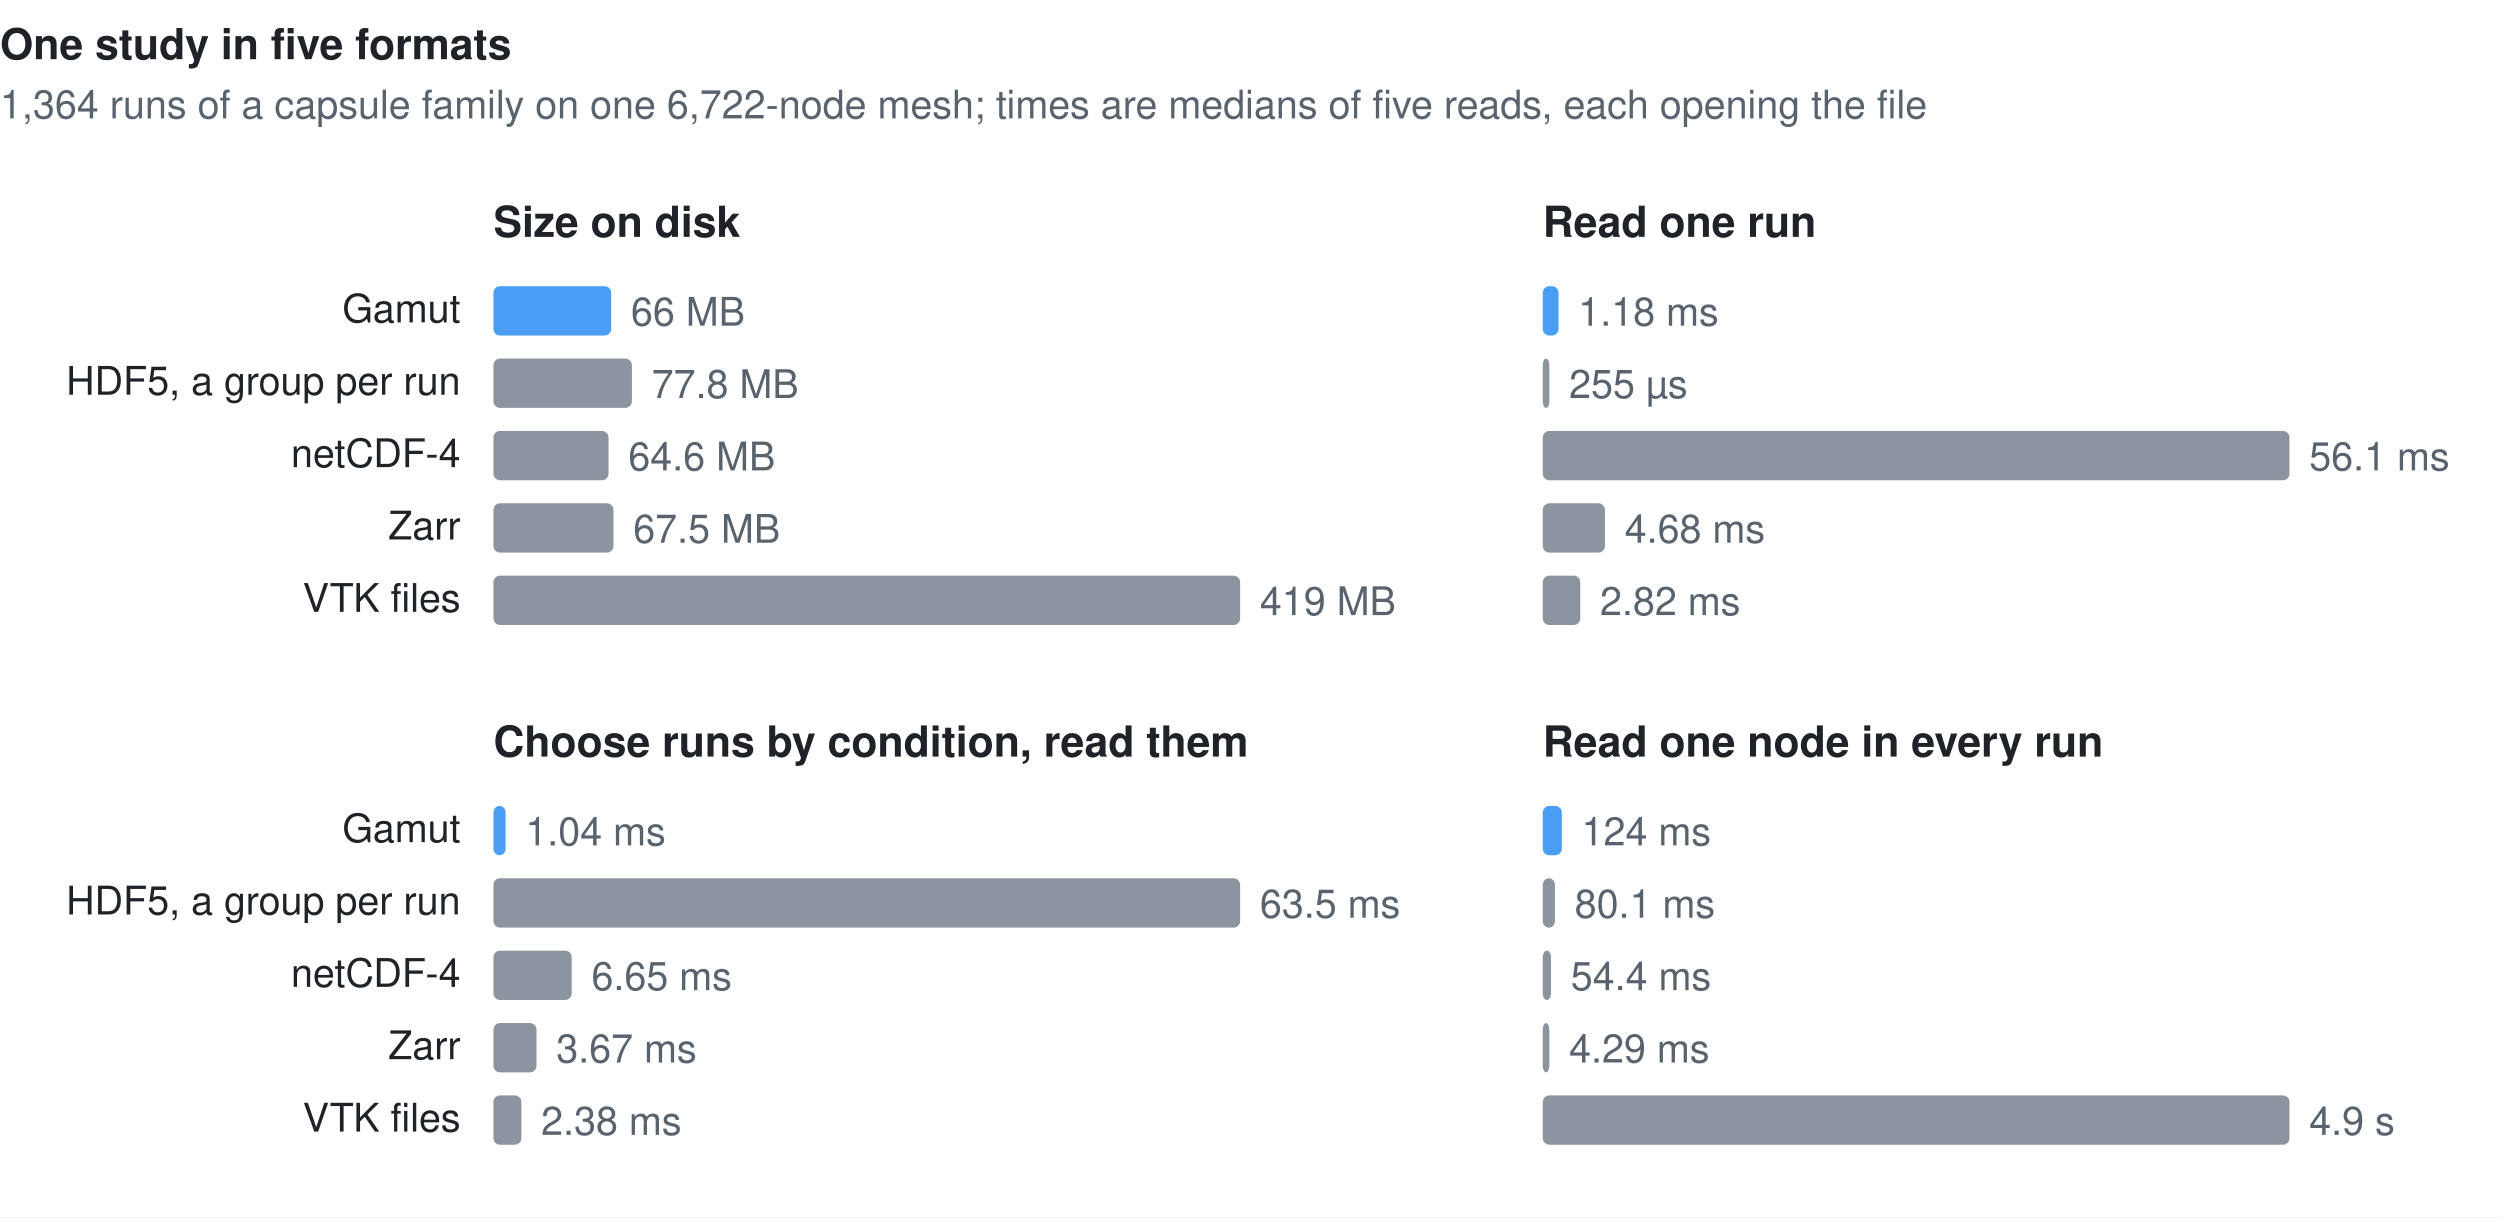
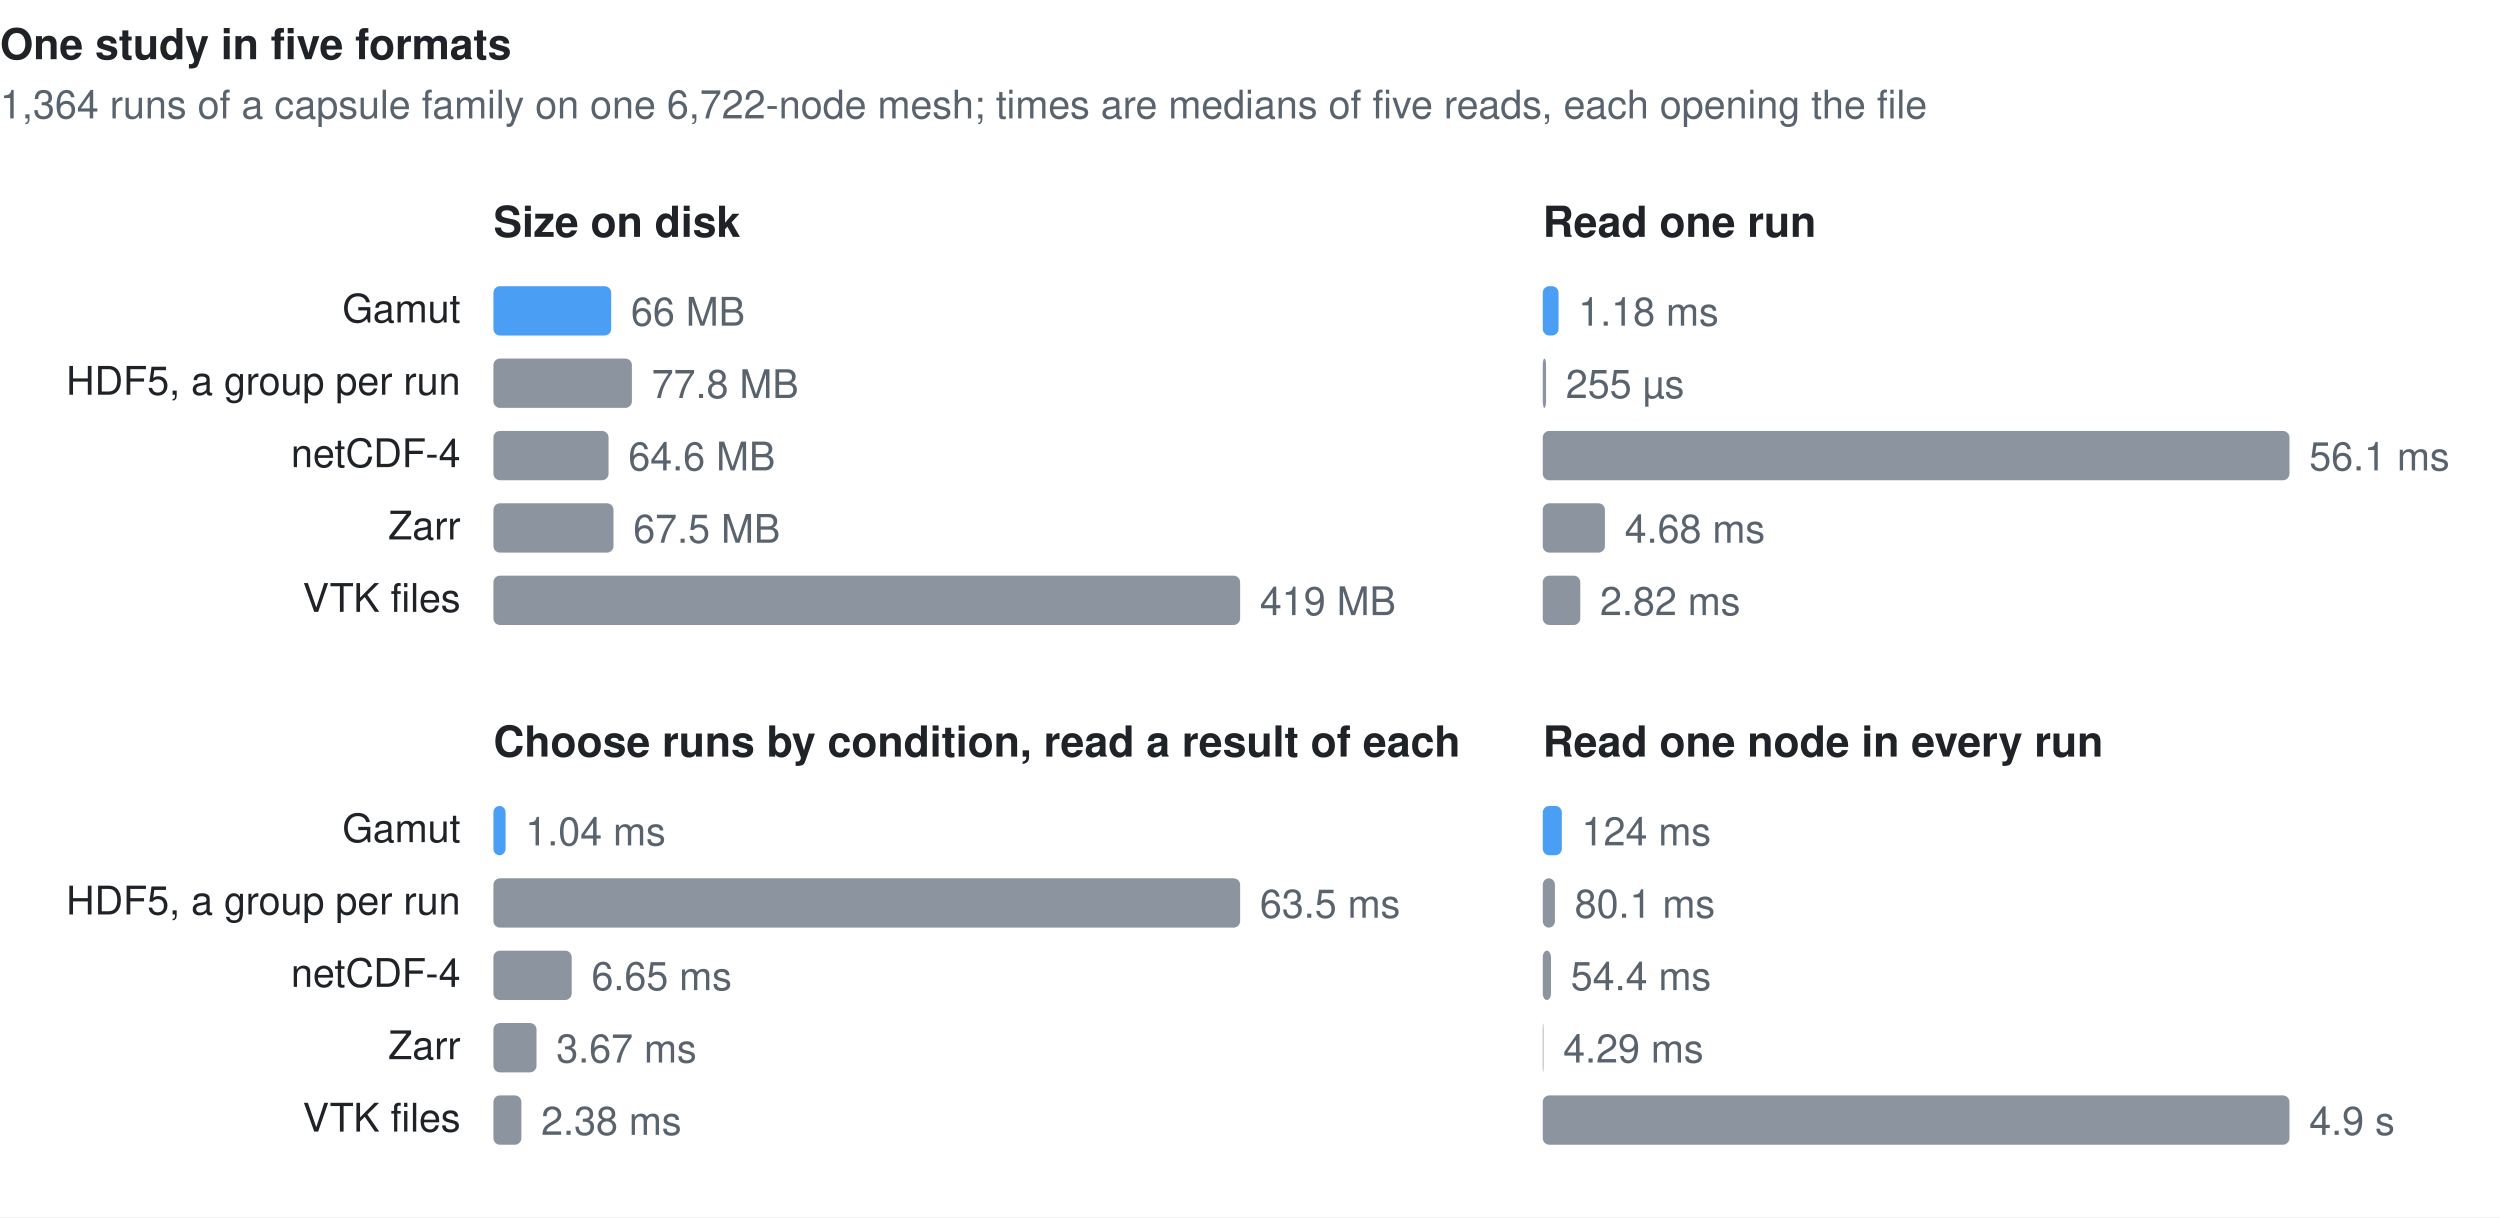
<svg xmlns="http://www.w3.org/2000/svg" viewBox="0 0 760 370" width="760" height="370" role="img" aria-label="Size and read times of Gamut, HDF5, netCDF-4, Zarr and VTK files for one study">
  <style>
    .ink { fill: #1F2328; } .soft { fill: #59636E; } .grid { stroke: #D0D7DE; stroke-width: 1; }
    .bar { fill: #8C959F; } .ours { fill: #4A9FF5; } .page { fill: #FFFFFF; }
    @media (prefers-color-scheme: dark) {
      .page { fill: #0D1117; } .ink { fill: #E6EDF3; } .soft { fill: #9198A1; } .grid { stroke: #30363D; } .bar { fill: #6E7681; }
    }
    text { font-family: -apple-system, BlinkMacSystemFont, 'Segoe UI', Helvetica, Arial, sans-serif; font-size: 12px; }
    .h { font-size: 13px; font-weight: 600; }
  </style>
  <rect class="page" width="100%" height="100%" />
  <text class="ink h" x="0" y="18">One study in five formats</text>
  <text class="soft" x="0" y="36">1,364 runs of a capsule family on one 6,722-node mesh; times are medians of five reads, each opening the file</text>
  <text class="ink" x="140" y="98" text-anchor="end">Gamut</text>
  <text class="ink" x="140" y="120" text-anchor="end">HDF5, a group per run</text>
  <text class="ink" x="140" y="142" text-anchor="end">netCDF-4</text>
  <text class="ink" x="140" y="164" text-anchor="end">Zarr</text>
  <text class="ink" x="140" y="186" text-anchor="end">VTK files</text>
  <text class="ink h" x="150.0" y="72">Size on disk</text>
  <rect class="ours" x="150.0" y="87" width="35.8" height="15" rx="2" />
  <text class="soft" x="191.8" y="99">66 MB</text>
  <rect class="bar" x="150.0" y="109" width="42.1" height="15" rx="2" />
  <text class="soft" x="198.1" y="121">77.8 MB</text>
  <rect class="bar" x="150.0" y="131" width="35.0" height="15" rx="2" />
  <text class="soft" x="191.0" y="143">64.6 MB</text>
  <rect class="bar" x="150.0" y="153" width="36.5" height="15" rx="2" />
  <text class="soft" x="192.5" y="165">67.5 MB</text>
  <rect class="bar" x="150.0" y="175" width="227.0" height="15" rx="2" />
  <text class="soft" x="383.0" y="187">419 MB</text>
  <text class="ink h" x="469.0" y="72">Read one run</text>
  <rect class="ours" x="469.0" y="87" width="4.8" height="15" rx="2" />
  <text class="soft" x="479.8" y="99">1.18 ms</text>
-   <rect class="bar" x="469.0" y="109" width="2.0" height="15" rx="2" />
-   <text class="soft" x="477.0" y="121">255 µs</text>
+   <rect class="bar" x="469.0" y="109" width="1.0" height="15" rx="2" />
+   <text class="soft" x="476.0" y="121">255 µs</text>
  <rect class="bar" x="469.0" y="131" width="227.0" height="15" rx="2" />
  <text class="soft" x="702.0" y="143">56.1 ms</text>
  <rect class="bar" x="469.0" y="153" width="18.9" height="15" rx="2" />
  <text class="soft" x="493.9" y="165">4.68 ms</text>
  <rect class="bar" x="469.0" y="175" width="11.4" height="15" rx="2" />
  <text class="soft" x="486.4" y="187">2.82 ms</text>
  <text class="ink" x="140" y="256" text-anchor="end">Gamut</text>
  <text class="ink" x="140" y="278" text-anchor="end">HDF5, a group per run</text>
  <text class="ink" x="140" y="300" text-anchor="end">netCDF-4</text>
  <text class="ink" x="140" y="322" text-anchor="end">Zarr</text>
  <text class="ink" x="140" y="344" text-anchor="end">VTK files</text>
-   <text class="ink h" x="150.0" y="230">Choose runs by condition, read them</text>
+   <text class="ink h" x="150.0" y="230">Choose runs by condition, read a result of each</text>
  <rect class="ours" x="150.0" y="245" width="3.7" height="15" rx="2" />
  <text class="soft" x="159.7" y="257">1.04 ms</text>
  <rect class="bar" x="150.0" y="267" width="227.0" height="15" rx="2" />
  <text class="soft" x="383.0" y="279">63.5 ms</text>
  <rect class="bar" x="150.0" y="289" width="23.8" height="15" rx="2" />
  <text class="soft" x="179.8" y="301">6.65 ms</text>
  <rect class="bar" x="150.0" y="311" width="13.1" height="15" rx="2" />
  <text class="soft" x="169.1" y="323">3.67 ms</text>
  <rect class="bar" x="150.0" y="333" width="8.5" height="15" rx="2" />
  <text class="soft" x="164.5" y="345">2.38 ms</text>
  <text class="ink h" x="469.0" y="230">Read one node in every run</text>
  <rect class="ours" x="469.0" y="245" width="5.8" height="15" rx="2" />
  <text class="soft" x="480.8" y="257">124 ms</text>
  <rect class="bar" x="469.0" y="267" width="3.7" height="15" rx="2" />
  <text class="soft" x="478.7" y="279">80.1 ms</text>
  <rect class="bar" x="469.0" y="289" width="2.5" height="15" rx="2" />
  <text class="soft" x="477.5" y="301">54.4 ms</text>
-   <rect class="bar" x="469.0" y="311" width="2.0" height="15" rx="2" />
-   <text class="soft" x="477.0" y="323">4.29 ms</text>
+   <rect class="bar" x="469.0" y="311" width="0.2" height="15" rx="2" />
+   <text class="soft" x="475.2" y="323">4.29 ms</text>
  <rect class="bar" x="469.0" y="333" width="227.0" height="15" rx="2" />
  <text class="soft" x="702.0" y="345">4.9 s</text>
</svg>
